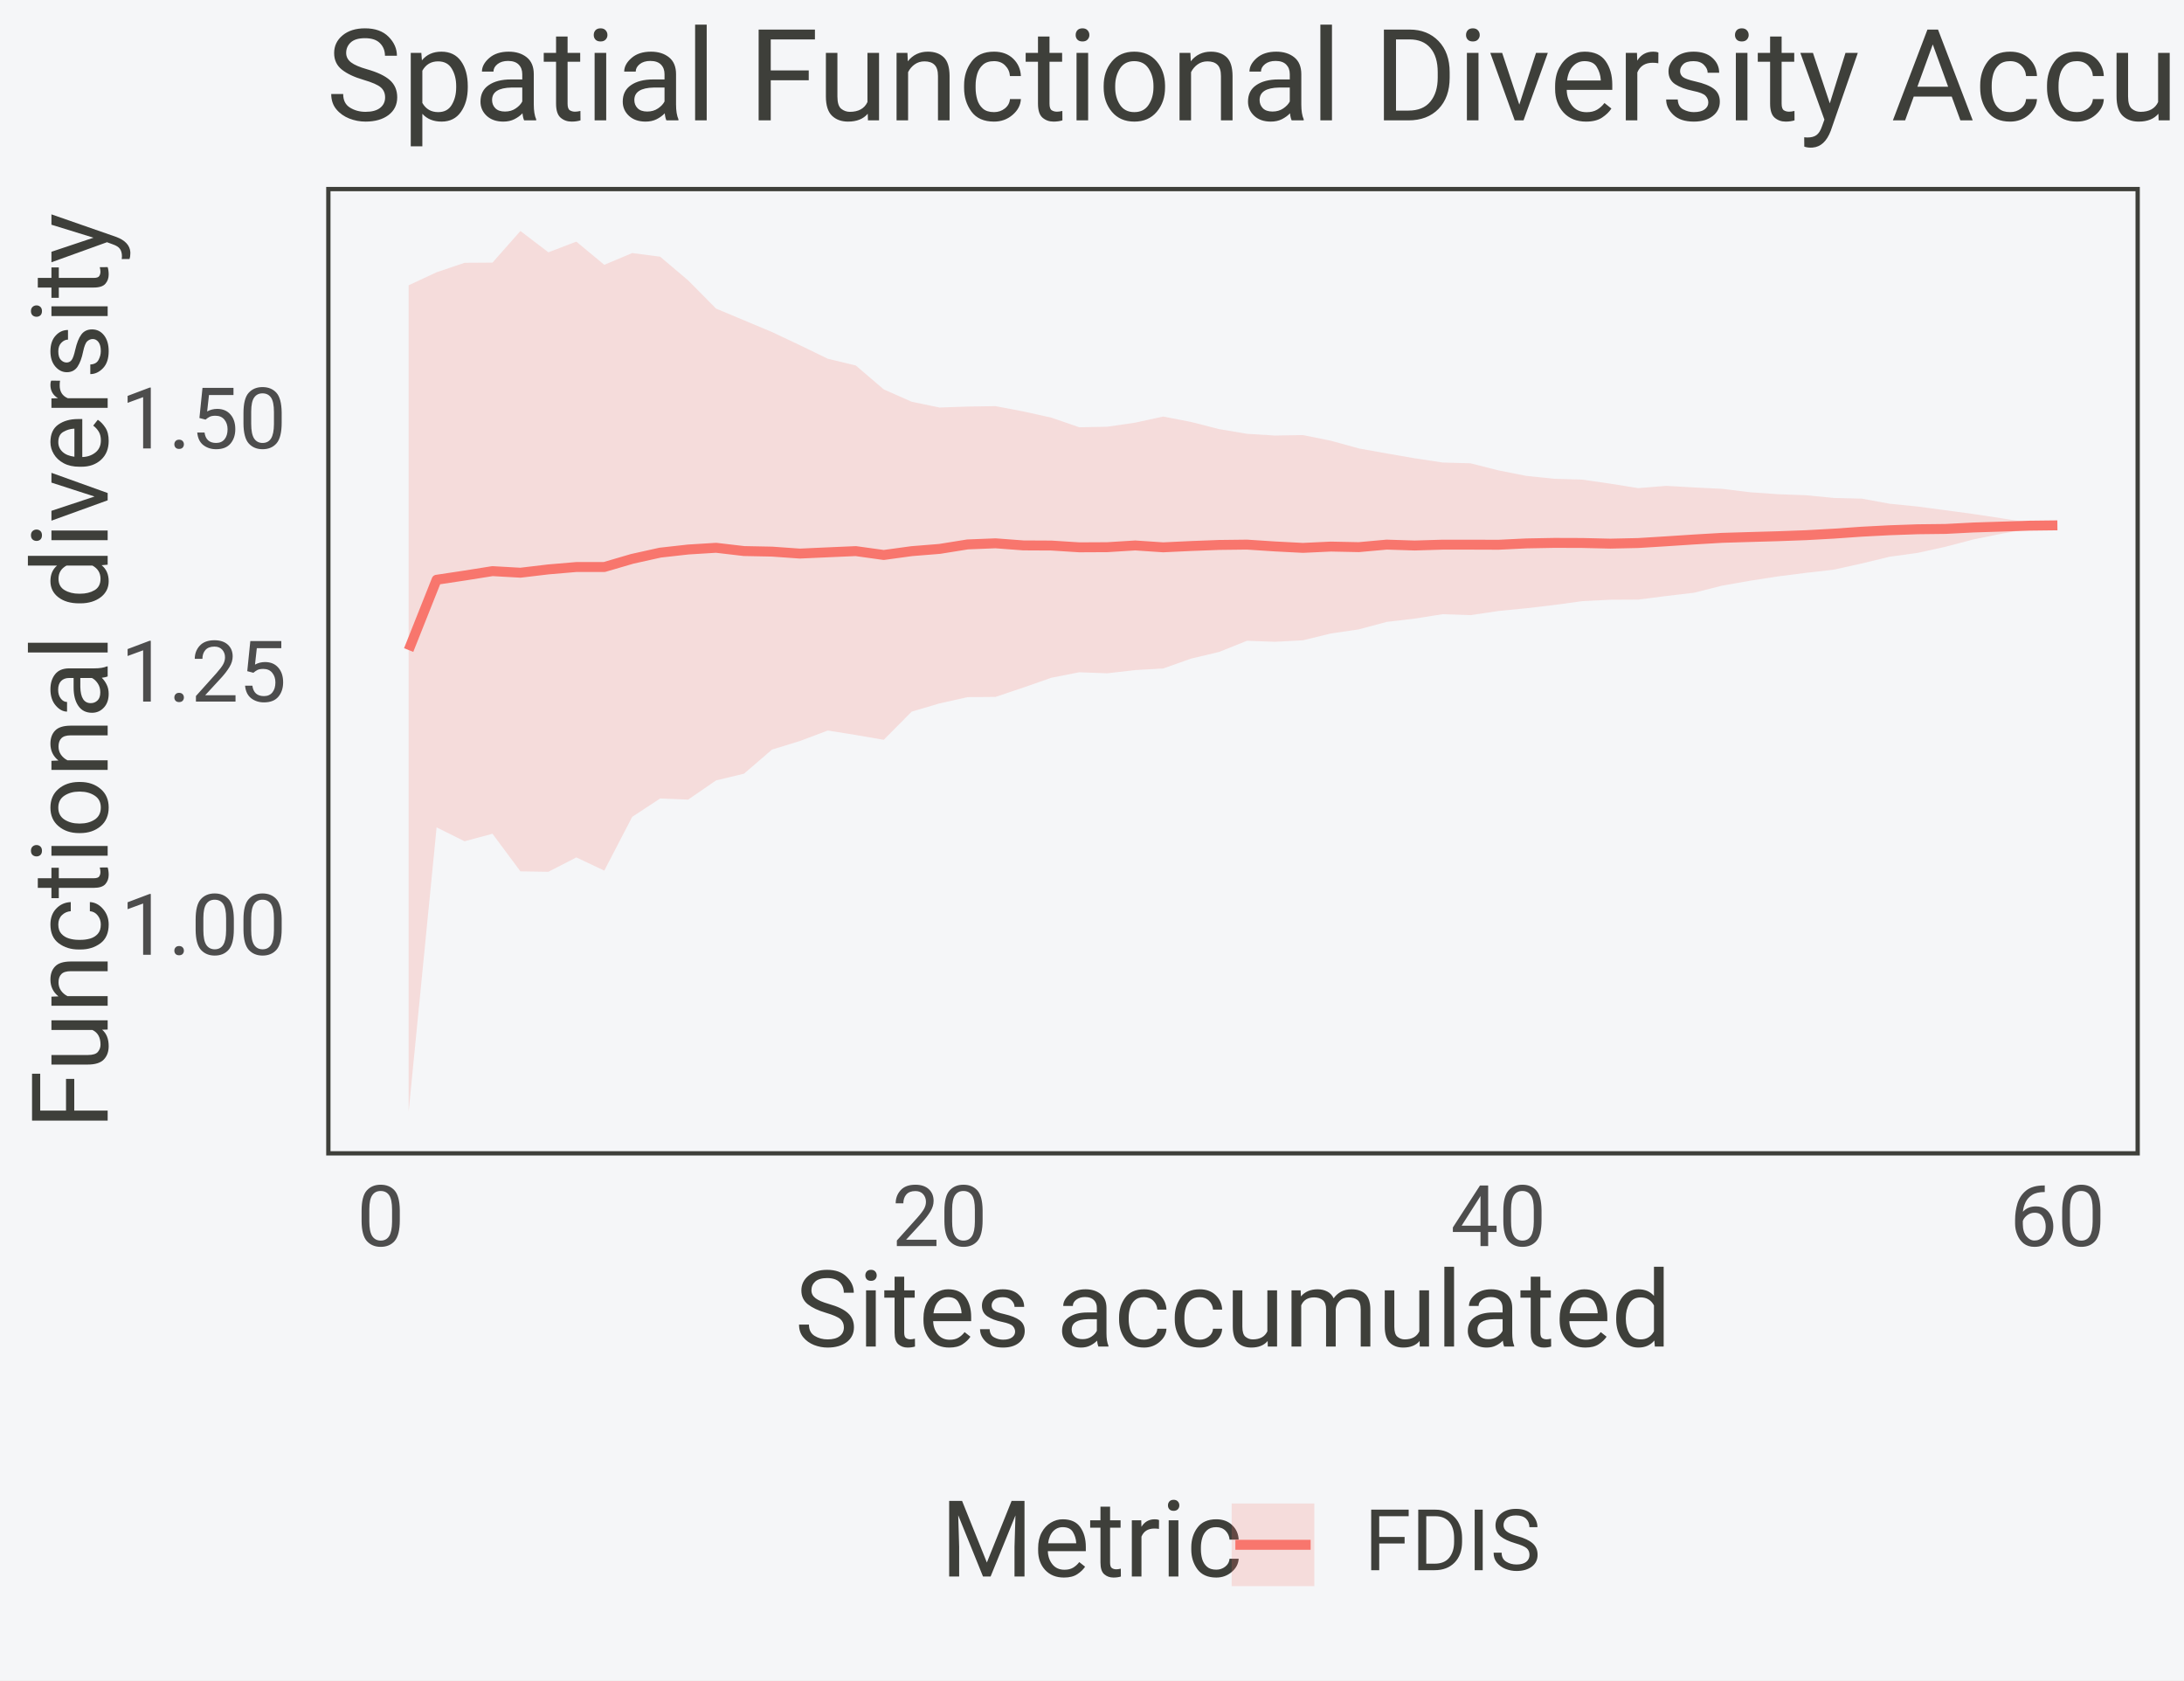
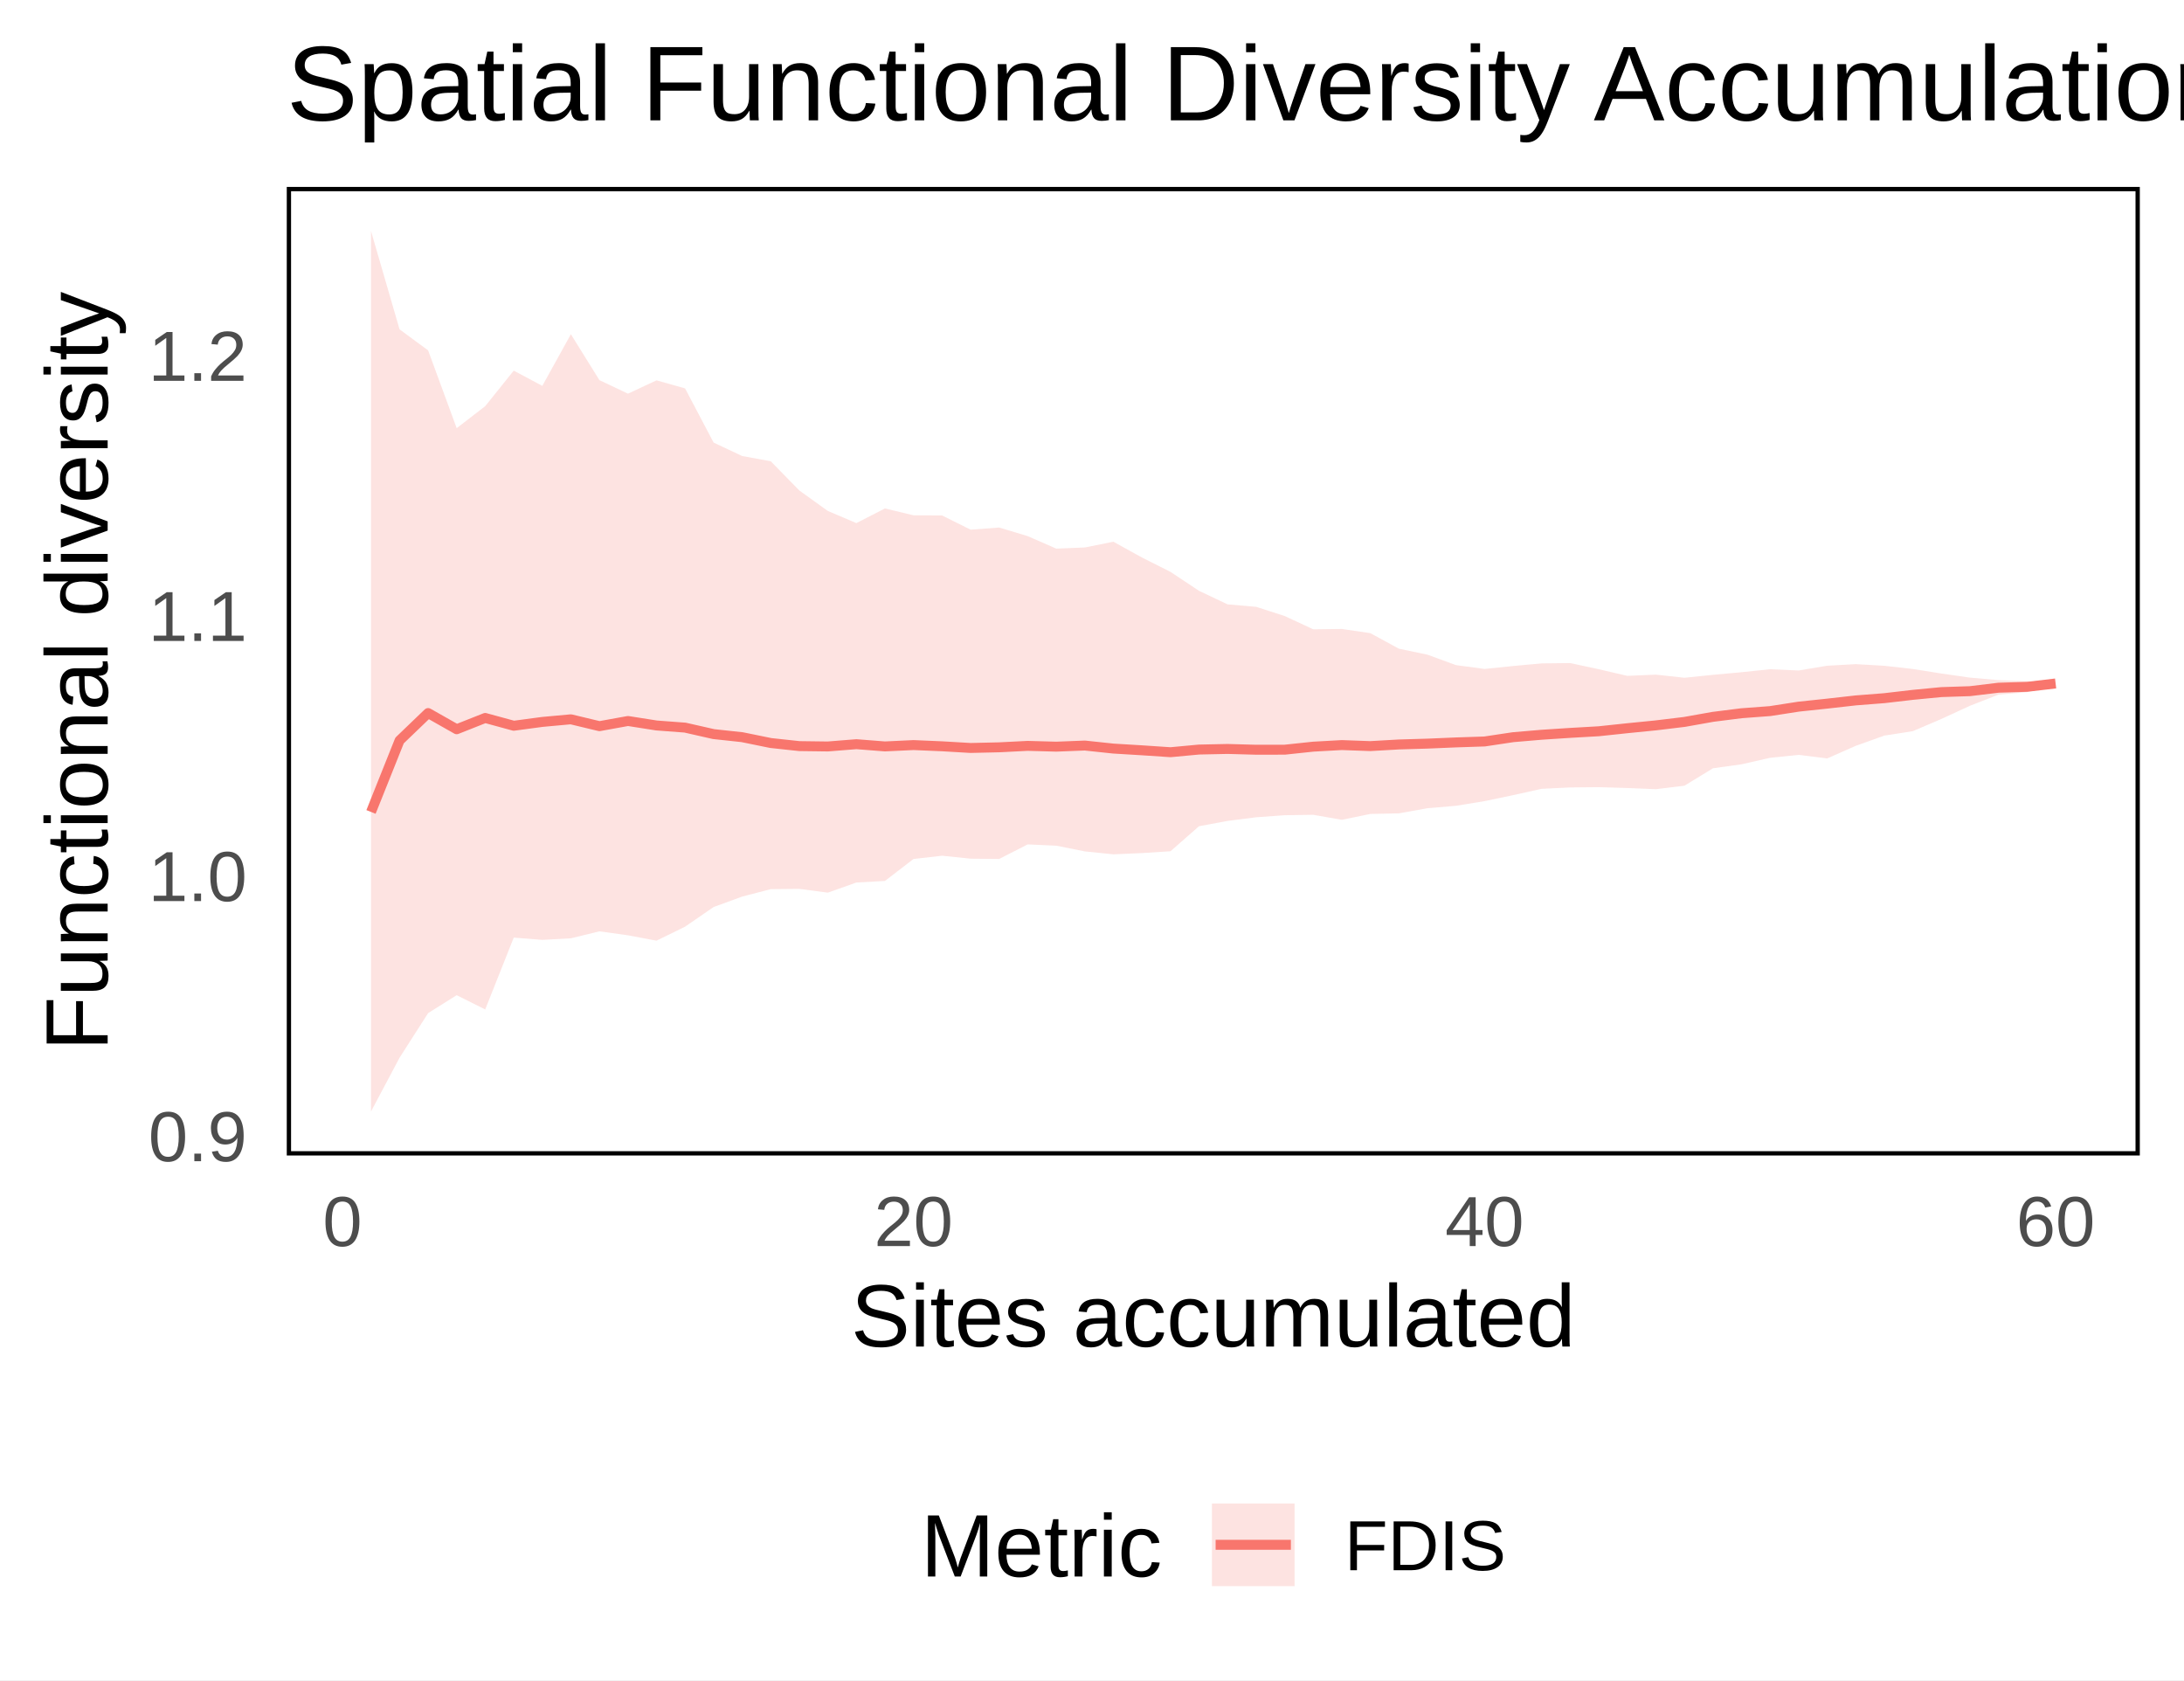
<svg xmlns="http://www.w3.org/2000/svg" width="468.00pt" height="360.00pt" viewBox="0 0 468.00 360.00">
  <g class="svglite">
    <defs>
      <style type="text/css">
-     /* theme-aware-processed */
-     .svglite line, .svglite polyline, .svglite polygon, .svglite path, .svglite circle {
+     .svglite line, .svglite polyline, .svglite polygon, .svglite path, .svglite rect, .svglite circle {
      fill: none;
-       stroke: #3E3F3A;
-       stroke-linecap: round;
-       stroke-linejoin: round;
-       stroke-miterlimit: 10.00;
-     }
-     .svglite &gt; g &gt; rect {
-       fill: none;
-       stroke: #3E3F3A;
+       stroke: #000000;
      stroke-linecap: round;
      stroke-linejoin: round;
      stroke-miterlimit: 10.00;
    }
    .svglite text {
      white-space: pre;
-       fill: #3E3F3A;
    }
    .svglite g.glyphgroup path {
      fill: inherit;
      stroke: none;
    }
  </style>
    </defs>
-     <rect class="svg-bg" width="100%" height="100%" style="stroke: none; fill: #F5F6F8;" />
+     <rect width="100%" height="100%" style="stroke: none; fill: #FFFFFF;" />
    <defs>
      <clipPath id="cpMC4wMHw0NjguMDB8MC4wMHwzNjAuMDA=">
        <rect x="0.00" y="0.00" width="468.00" height="360.00" />
      </clipPath>
    </defs>
    <g clip-path="url(#cpMC4wMHw0NjguMDB8MC4wMHwzNjAuMDA=)">
-       <rect x="0.00" y="0.00" width="468.00" height="360.00" style="stroke-width: 1.84; stroke: none;" /> fill: #F5F6F8;' /&gt;
- </g>
+       <rect x="0.00" y="0.00" width="468.00" height="360.00" style="stroke-width: 1.84; stroke: none;" />
+     </g>
    <defs>
-       <clipPath id="cpNjkuOTB8NDU4LjU0fDQwLjA1fDI0Ny41OQ==">
-         <rect x="69.90" y="40.05" width="388.63" height="207.53" />
+       <clipPath id="cpNjEuNDV8NDU4LjU0fDQwLjA1fDI0Ny41OQ==">
+         <rect x="61.45" y="40.05" width="397.08" height="207.53" />
      </clipPath>
    </defs>
-     <g clip-path="url(#cpNjkuOTB8NDU4LjU0fDQwLjA1fDI0Ny41OQ==)">
-       <rect x="69.90" y="40.05" width="388.63" height="207.53" style="stroke-width: 1.84;" />
-       <polygon points="87.57,61.12 93.56,58.33 99.55,56.31 105.53,56.27 111.52,49.49 117.51,54.06 123.50,51.77 129.49,56.74 135.47,54.22 141.46,55.00 147.45,60.07 153.44,66.12 159.43,68.63 165.42,71.14 171.40,73.96 177.39,76.87 183.38,78.31 189.37,83.43 195.36,86.08 201.34,87.32 207.33,87.11 213.32,87.02 219.31,88.16 225.30,89.49 231.28,91.55 237.27,91.43 243.26,90.56 249.25,89.25 255.24,90.41 261.23,91.94 267.21,92.95 273.20,93.32 279.19,93.22 285.18,94.43 291.17,96.08 297.15,97.16 303.14,98.19 309.13,99.10 315.12,99.27 321.11,100.79 327.10,101.97 333.08,102.59 339.07,102.77 345.06,103.63 351.05,104.59 357.04,104.10 363.02,104.44 369.01,104.74 375.00,105.47 380.99,105.89 386.98,106.11 392.97,106.69 398.95,106.84 404.94,107.93 410.93,108.53 416.92,109.33 422.91,110.14 428.89,111.04 434.88,112.00 440.87,112.56 440.87,112.56 434.88,113.29 428.89,114.36 422.91,115.57 416.92,117.14 410.93,118.46 404.94,119.28 398.95,120.73 392.97,122.05 386.98,122.74 380.99,123.50 375.00,124.43 369.01,125.48 363.02,127.00 357.04,127.70 351.05,128.47 345.06,128.50 339.07,128.80 333.08,129.62 327.10,130.32 321.11,130.91 315.12,131.80 309.13,131.60 303.14,132.54 297.15,133.25 291.17,134.85 285.18,135.73 279.19,137.19 273.20,137.51 267.21,137.29 261.23,139.69 255.24,141.11 249.25,143.23 243.26,143.57 237.27,144.26 231.28,144.04 225.30,145.21 219.31,147.31 213.32,149.32 207.33,149.37 201.34,150.71 195.36,152.47 189.37,158.51 183.38,157.48 177.39,156.52 171.40,158.77 165.42,160.61 159.43,165.77 153.44,167.21 147.45,171.33 141.46,171.08 135.47,175.02 129.49,186.54 123.50,183.71 117.51,186.79 111.52,186.70 105.53,178.64 99.55,180.25 93.56,177.27 87.57,238.15 " style="stroke-width: 0.00; stroke: none; stroke-linecap: butt; fill: #F8766D; fill-opacity: 0.20;" />
-       <polyline points="87.57,61.12 93.56,58.33 99.55,56.31 105.53,56.27 111.52,49.49 117.51,54.06 123.50,51.77 129.49,56.74 135.47,54.22 141.46,55.00 147.45,60.07 153.44,66.12 159.43,68.63 165.42,71.14 171.40,73.96 177.39,76.87 183.38,78.31 189.37,83.43 195.36,86.08 201.34,87.32 207.33,87.11 213.32,87.02 219.31,88.16 225.30,89.49 231.28,91.55 237.27,91.43 243.26,90.56 249.25,89.25 255.24,90.41 261.23,91.94 267.21,92.95 273.20,93.32 279.19,93.22 285.18,94.43 291.17,96.08 297.15,97.16 303.14,98.19 309.13,99.10 315.12,99.27 321.11,100.79 327.10,101.97 333.08,102.59 339.07,102.77 345.06,103.63 351.05,104.59 357.04,104.10 363.02,104.44 369.01,104.74 375.00,105.47 380.99,105.89 386.98,106.11 392.97,106.69 398.95,106.84 404.94,107.93 410.93,108.53 416.92,109.33 422.91,110.14 428.89,111.04 434.88,112.00 440.87,112.56 " style="stroke-width: 1.84; stroke: none; stroke-linecap: butt;" />
-       <polyline points="440.87,112.56 434.88,113.29 428.89,114.36 422.91,115.57 416.92,117.14 410.93,118.46 404.94,119.28 398.95,120.73 392.97,122.05 386.98,122.74 380.99,123.50 375.00,124.43 369.01,125.48 363.02,127.00 357.04,127.70 351.05,128.47 345.06,128.50 339.07,128.80 333.08,129.62 327.10,130.32 321.11,130.91 315.12,131.80 309.13,131.60 303.14,132.54 297.15,133.25 291.17,134.85 285.18,135.73 279.19,137.19 273.20,137.51 267.21,137.29 261.23,139.69 255.24,141.11 249.25,143.23 243.26,143.57 237.27,144.26 231.28,144.04 225.30,145.21 219.31,147.31 213.32,149.32 207.33,149.37 201.34,150.71 195.36,152.47 189.37,158.51 183.38,157.48 177.39,156.52 171.40,158.77 165.42,160.61 159.43,165.77 153.44,167.21 147.45,171.33 141.46,171.08 135.47,175.02 129.49,186.54 123.50,183.71 117.51,186.79 111.52,186.70 105.53,178.64 99.55,180.25 93.56,177.27 87.57,238.15 " style="stroke-width: 1.84; stroke: none; stroke-linecap: butt;" />
-       <polyline points="87.57,139.28 93.56,124.22 99.55,123.32 105.53,122.37 111.52,122.71 117.51,122.00 123.50,121.49 129.49,121.49 135.47,119.74 141.46,118.41 147.45,117.74 153.44,117.37 159.43,118.07 165.42,118.19 171.40,118.61 177.39,118.34 183.38,118.08 189.37,118.91 195.36,118.09 201.34,117.61 207.33,116.65 213.32,116.41 219.31,116.86 225.30,116.89 231.28,117.27 237.27,117.24 243.26,116.87 249.25,117.27 255.24,116.99 261.23,116.76 267.21,116.69 273.20,117.08 279.19,117.39 285.18,117.11 291.17,117.23 297.15,116.69 303.14,116.88 309.13,116.70 315.12,116.70 321.11,116.72 327.10,116.43 333.08,116.32 339.07,116.34 345.06,116.48 351.05,116.35 357.04,115.98 363.02,115.59 369.01,115.24 375.00,115.06 380.99,114.89 386.98,114.67 392.97,114.34 398.95,113.92 404.94,113.61 410.93,113.40 416.92,113.33 422.91,113.02 428.89,112.83 434.88,112.63 440.87,112.56 " style="stroke-width: 2.13; stroke: #F8766D; stroke-linecap: butt;" />
+     <g clip-path="url(#cpNjEuNDV8NDU4LjU0fDQwLjA1fDI0Ny41OQ==)">
+       <rect x="61.45" y="40.05" width="397.08" height="207.53" style="stroke-width: 1.84;" />
+       <polygon points="79.50,49.49 85.62,70.57 91.74,75.07 97.86,91.74 103.97,87.03 110.09,79.41 116.21,82.68 122.33,71.61 128.45,81.45 134.57,84.35 140.68,81.49 146.80,83.22 152.92,94.83 159.04,97.71 165.16,98.83 171.28,105.09 177.39,109.48 183.51,112.08 189.63,108.94 195.75,110.41 201.87,110.44 207.99,113.49 214.11,113.03 220.22,114.87 226.34,117.55 232.46,117.30 238.58,116.07 244.70,119.45 250.82,122.53 256.93,126.59 263.05,129.49 269.17,130.02 275.29,131.99 281.41,134.84 287.53,134.76 293.64,135.66 299.76,138.99 305.88,140.27 312.00,142.51 318.12,143.33 324.24,142.70 330.35,142.14 336.47,142.07 342.59,143.39 348.71,144.81 354.83,144.55 360.95,145.22 367.07,144.59 373.18,144.03 379.30,143.39 385.42,143.66 391.54,142.64 397.66,142.30 403.78,142.65 409.89,143.34 416.01,144.31 422.13,145.19 428.25,145.72 434.37,145.97 440.49,146.44 440.49,146.44 434.37,148.30 428.25,148.83 422.13,151.22 416.01,154.04 409.89,156.66 403.78,157.61 397.66,159.80 391.54,162.50 385.42,161.74 379.30,162.37 373.18,163.76 367.07,164.61 360.95,168.35 354.83,169.09 348.71,168.84 342.59,168.66 336.47,168.72 330.35,169.01 324.24,170.37 318.12,171.65 312.00,172.65 305.88,173.17 299.76,174.27 293.64,174.40 287.53,175.65 281.41,174.58 275.29,174.67 269.17,175.11 263.05,175.89 256.93,177.03 250.82,182.39 244.70,182.78 238.58,183.05 232.46,182.42 226.34,181.20 220.22,180.92 214.11,184.04 207.99,183.98 201.87,183.35 195.75,184.05 189.63,188.75 183.51,189.09 177.39,191.26 171.28,190.45 165.16,190.51 159.04,192.10 152.92,194.34 146.80,198.55 140.68,201.55 134.57,200.40 128.45,199.55 122.33,201.04 116.21,201.38 110.09,200.89 103.97,216.29 97.86,213.23 91.74,217.07 85.62,226.63 79.50,238.15 " style="stroke-width: 0.00; stroke: none; stroke-linecap: butt; fill: #F8766D; fill-opacity: 0.20;" />
+       <polyline points="79.50,49.49 85.62,70.57 91.74,75.07 97.86,91.74 103.97,87.03 110.09,79.41 116.21,82.68 122.33,71.61 128.45,81.45 134.57,84.35 140.68,81.49 146.80,83.22 152.92,94.83 159.04,97.71 165.16,98.83 171.28,105.09 177.39,109.48 183.51,112.08 189.63,108.94 195.75,110.41 201.87,110.44 207.99,113.49 214.11,113.03 220.22,114.87 226.34,117.55 232.46,117.30 238.58,116.07 244.70,119.45 250.82,122.53 256.93,126.59 263.05,129.49 269.17,130.02 275.29,131.99 281.41,134.84 287.53,134.76 293.64,135.66 299.76,138.99 305.88,140.27 312.00,142.51 318.12,143.33 324.24,142.70 330.35,142.14 336.47,142.07 342.59,143.39 348.71,144.81 354.83,144.55 360.95,145.22 367.07,144.59 373.18,144.03 379.30,143.39 385.42,143.66 391.54,142.64 397.66,142.30 403.78,142.65 409.89,143.34 416.01,144.31 422.13,145.19 428.25,145.72 434.37,145.97 440.49,146.44 " style="stroke-width: 1.84; stroke: none; stroke-linecap: butt;" />
+       <polyline points="440.49,146.44 434.37,148.30 428.25,148.83 422.13,151.22 416.01,154.04 409.89,156.66 403.78,157.61 397.66,159.80 391.54,162.50 385.42,161.74 379.30,162.37 373.18,163.76 367.07,164.61 360.95,168.35 354.83,169.09 348.71,168.84 342.59,168.66 336.47,168.72 330.35,169.01 324.24,170.37 318.12,171.65 312.00,172.65 305.88,173.17 299.76,174.27 293.64,174.40 287.53,175.65 281.41,174.58 275.29,174.67 269.17,175.11 263.05,175.89 256.93,177.03 250.82,182.39 244.70,182.78 238.58,183.05 232.46,182.42 226.34,181.20 220.22,180.92 214.11,184.04 207.99,183.98 201.87,183.35 195.75,184.05 189.63,188.75 183.51,189.09 177.39,191.26 171.28,190.45 165.16,190.51 159.04,192.10 152.92,194.34 146.80,198.55 140.68,201.55 134.57,200.40 128.45,199.55 122.33,201.04 116.21,201.38 110.09,200.89 103.97,216.29 97.86,213.23 91.74,217.07 85.62,226.63 79.50,238.15 " style="stroke-width: 1.84; stroke: none; stroke-linecap: butt;" />
+       <polyline points="79.50,173.97 85.62,158.66 91.74,152.78 97.86,156.25 103.97,153.83 110.09,155.50 116.21,154.68 122.33,154.12 128.45,155.59 134.57,154.48 140.68,155.44 146.80,155.90 152.92,157.29 159.04,157.95 165.16,159.20 171.28,159.86 177.39,159.94 183.51,159.45 189.63,159.93 195.75,159.64 201.87,159.90 207.99,160.26 214.11,160.12 220.22,159.81 226.34,159.98 232.46,159.74 238.58,160.39 244.70,160.76 250.82,161.17 256.93,160.60 263.05,160.47 269.17,160.64 275.29,160.63 281.41,159.98 287.53,159.64 293.64,159.86 299.76,159.51 305.88,159.33 312.00,159.07 318.12,158.87 324.24,157.95 330.35,157.43 336.47,157.03 342.59,156.68 348.71,156.03 354.83,155.42 360.95,154.68 367.07,153.59 373.18,152.82 379.30,152.36 385.42,151.41 391.54,150.76 397.66,150.07 403.78,149.59 409.89,148.88 416.01,148.29 422.13,148.09 428.25,147.35 434.37,147.16 440.49,146.44 " style="stroke-width: 2.13; stroke: #F8766D; stroke-linecap: butt;" />
    </g>
    <g clip-path="url(#cpMC4wMHw0NjguMDB8MC4wMHwzNjAuMDA=)">
-       <text x="61.39" y="204.57" text-anchor="end" style="font-size: 1.52em;fill: #4D4D4D; font-family: &quot;Roboto&quot;, -apple-system, BlinkMacSystemFont, &quot;Segoe UI&quot;, system-ui, sans-serif;">1.00</text>
-       <text x="61.39" y="150.32" text-anchor="end" style="font-size: 1.52em;fill: #4D4D4D; font-family: &quot;Roboto&quot;, -apple-system, BlinkMacSystemFont, &quot;Segoe UI&quot;, system-ui, sans-serif;">1.25</text>
-       <text x="61.39" y="96.08" text-anchor="end" style="font-size: 1.52em;fill: #4D4D4D; font-family: &quot;Roboto&quot;, -apple-system, BlinkMacSystemFont, &quot;Segoe UI&quot;, system-ui, sans-serif;">1.50</text>
-       <text x="81.58" y="266.98" text-anchor="middle" style="font-size: 1.52em;fill: #4D4D4D; font-family: &quot;Roboto&quot;, -apple-system, BlinkMacSystemFont, &quot;Segoe UI&quot;, system-ui, sans-serif;">0</text>
-       <text x="201.34" y="266.98" text-anchor="middle" style="font-size: 1.52em;fill: #4D4D4D; font-family: &quot;Roboto&quot;, -apple-system, BlinkMacSystemFont, &quot;Segoe UI&quot;, system-ui, sans-serif;">20</text>
-       <text x="321.11" y="266.98" text-anchor="middle" style="font-size: 1.52em;fill: #4D4D4D; font-family: &quot;Roboto&quot;, -apple-system, BlinkMacSystemFont, &quot;Segoe UI&quot;, system-ui, sans-serif;">40</text>
-       <text x="440.87" y="266.98" text-anchor="middle" style="font-size: 1.52em;fill: #4D4D4D; font-family: &quot;Roboto&quot;, -apple-system, BlinkMacSystemFont, &quot;Segoe UI&quot;, system-ui, sans-serif;">60</text>
-       <text x="264.22" y="288.51" text-anchor="middle" style="font-size: 1.9em; font-family: &quot;Roboto&quot;, -apple-system, BlinkMacSystemFont, &quot;Segoe UI&quot;, system-ui, sans-serif;">Sites accumulated</text>
-       <text transform="translate(23.07,143.82) rotate(-90)" text-anchor="middle" style="font-size: 1.9em; font-family: &quot;Roboto&quot;, -apple-system, BlinkMacSystemFont, &quot;Segoe UI&quot;, system-ui, sans-serif;">Functional diversity</text>
-       <text x="201.52" y="337.79" style="font-size: 1.9em; font-family: &quot;Roboto&quot;, -apple-system, BlinkMacSystemFont, &quot;Segoe UI&quot;, system-ui, sans-serif;">Metric</text>
-       <rect x="263.93" y="322.14" width="17.71" height="17.71" style="stroke-width: 1.84; stroke: none; stroke-linecap: butt; fill: #F8766D; fill-opacity: 0.20;" />
-       <line x1="264.72" y1="330.99" x2="280.85" y2="330.99" style="stroke-width: 2.13; stroke: #F8766D; stroke-linecap: butt;" />
-       <text x="292.33" y="336.43" style="font-size: 1.52em; font-family: &quot;Roboto&quot;, -apple-system, BlinkMacSystemFont, &quot;Segoe UI&quot;, system-ui, sans-serif;">FDIS</text>
-       <text x="69.90" y="25.79" style="font-size: 2.28em; font-family: &quot;Roboto&quot;, -apple-system, BlinkMacSystemFont, &quot;Segoe UI&quot;, system-ui, sans-serif;">Spatial Functional Diversity Accumulation</text>
+       <text x="52.93" y="248.80" text-anchor="end" style="font-size: 15.20px;fill: #4D4D4D; font-family: &quot;Arial&quot;;" textLength="21.12px" lengthAdjust="spacingAndGlyphs">0.9</text>
+       <text x="52.93" y="193.06" text-anchor="end" style="font-size: 15.20px;fill: #4D4D4D; font-family: &quot;Arial&quot;;" textLength="21.12px" lengthAdjust="spacingAndGlyphs">1.0</text>
+       <text x="52.93" y="137.33" text-anchor="end" style="font-size: 15.20px;fill: #4D4D4D; font-family: &quot;Arial&quot;;" textLength="21.12px" lengthAdjust="spacingAndGlyphs">1.1</text>
+       <text x="52.93" y="81.59" text-anchor="end" style="font-size: 15.20px;fill: #4D4D4D; font-family: &quot;Arial&quot;;" textLength="21.12px" lengthAdjust="spacingAndGlyphs">1.2</text>
+       <text x="73.38" y="266.98" text-anchor="middle" style="font-size: 15.20px;fill: #4D4D4D; font-family: &quot;Arial&quot;;" textLength="8.45px" lengthAdjust="spacingAndGlyphs">0</text>
+       <text x="195.75" y="266.98" text-anchor="middle" style="font-size: 15.20px;fill: #4D4D4D; font-family: &quot;Arial&quot;;" textLength="16.91px" lengthAdjust="spacingAndGlyphs">20</text>
+       <text x="318.12" y="266.98" text-anchor="middle" style="font-size: 15.20px;fill: #4D4D4D; font-family: &quot;Arial&quot;;" textLength="16.91px" lengthAdjust="spacingAndGlyphs">40</text>
+       <text x="440.49" y="266.98" text-anchor="middle" style="font-size: 15.20px;fill: #4D4D4D; font-family: &quot;Arial&quot;;" textLength="16.91px" lengthAdjust="spacingAndGlyphs">60</text>
+       <text x="259.99" y="288.51" text-anchor="middle" style="font-size: 19.00px; font-family: &quot;Arial&quot;;" textLength="155.22px" lengthAdjust="spacingAndGlyphs">Sites accumulated</text>
+       <text transform="translate(23.07,143.82) rotate(-90)" text-anchor="middle" style="font-size: 19.00px; font-family: &quot;Arial&quot;;" textLength="162.59px" lengthAdjust="spacingAndGlyphs">Functional diversity</text>
+       <text x="197.29" y="337.79" style="font-size: 19.00px; font-family: &quot;Arial&quot;;" textLength="51.72px" lengthAdjust="spacingAndGlyphs">Metric</text>
+       <rect x="259.70" y="322.14" width="17.71" height="17.71" style="stroke-width: 1.84; stroke: none; stroke-linecap: butt; fill: #F8766D; fill-opacity: 0.20;" />
+       <line x1="260.49" y1="330.99" x2="276.62" y2="330.99" style="stroke-width: 2.13; stroke: #F8766D; stroke-linecap: butt;" />
+       <text x="288.10" y="336.43" style="font-size: 15.20px; font-family: &quot;Arial&quot;;" textLength="34.59px" lengthAdjust="spacingAndGlyphs">FDIS</text>
+       <text x="61.45" y="25.79" style="font-size: 22.80px; font-family: &quot;Arial&quot;;" textLength="416.75px" lengthAdjust="spacingAndGlyphs">Spatial Functional Diversity Accumulation</text>
    </g>
  </g>
</svg>
